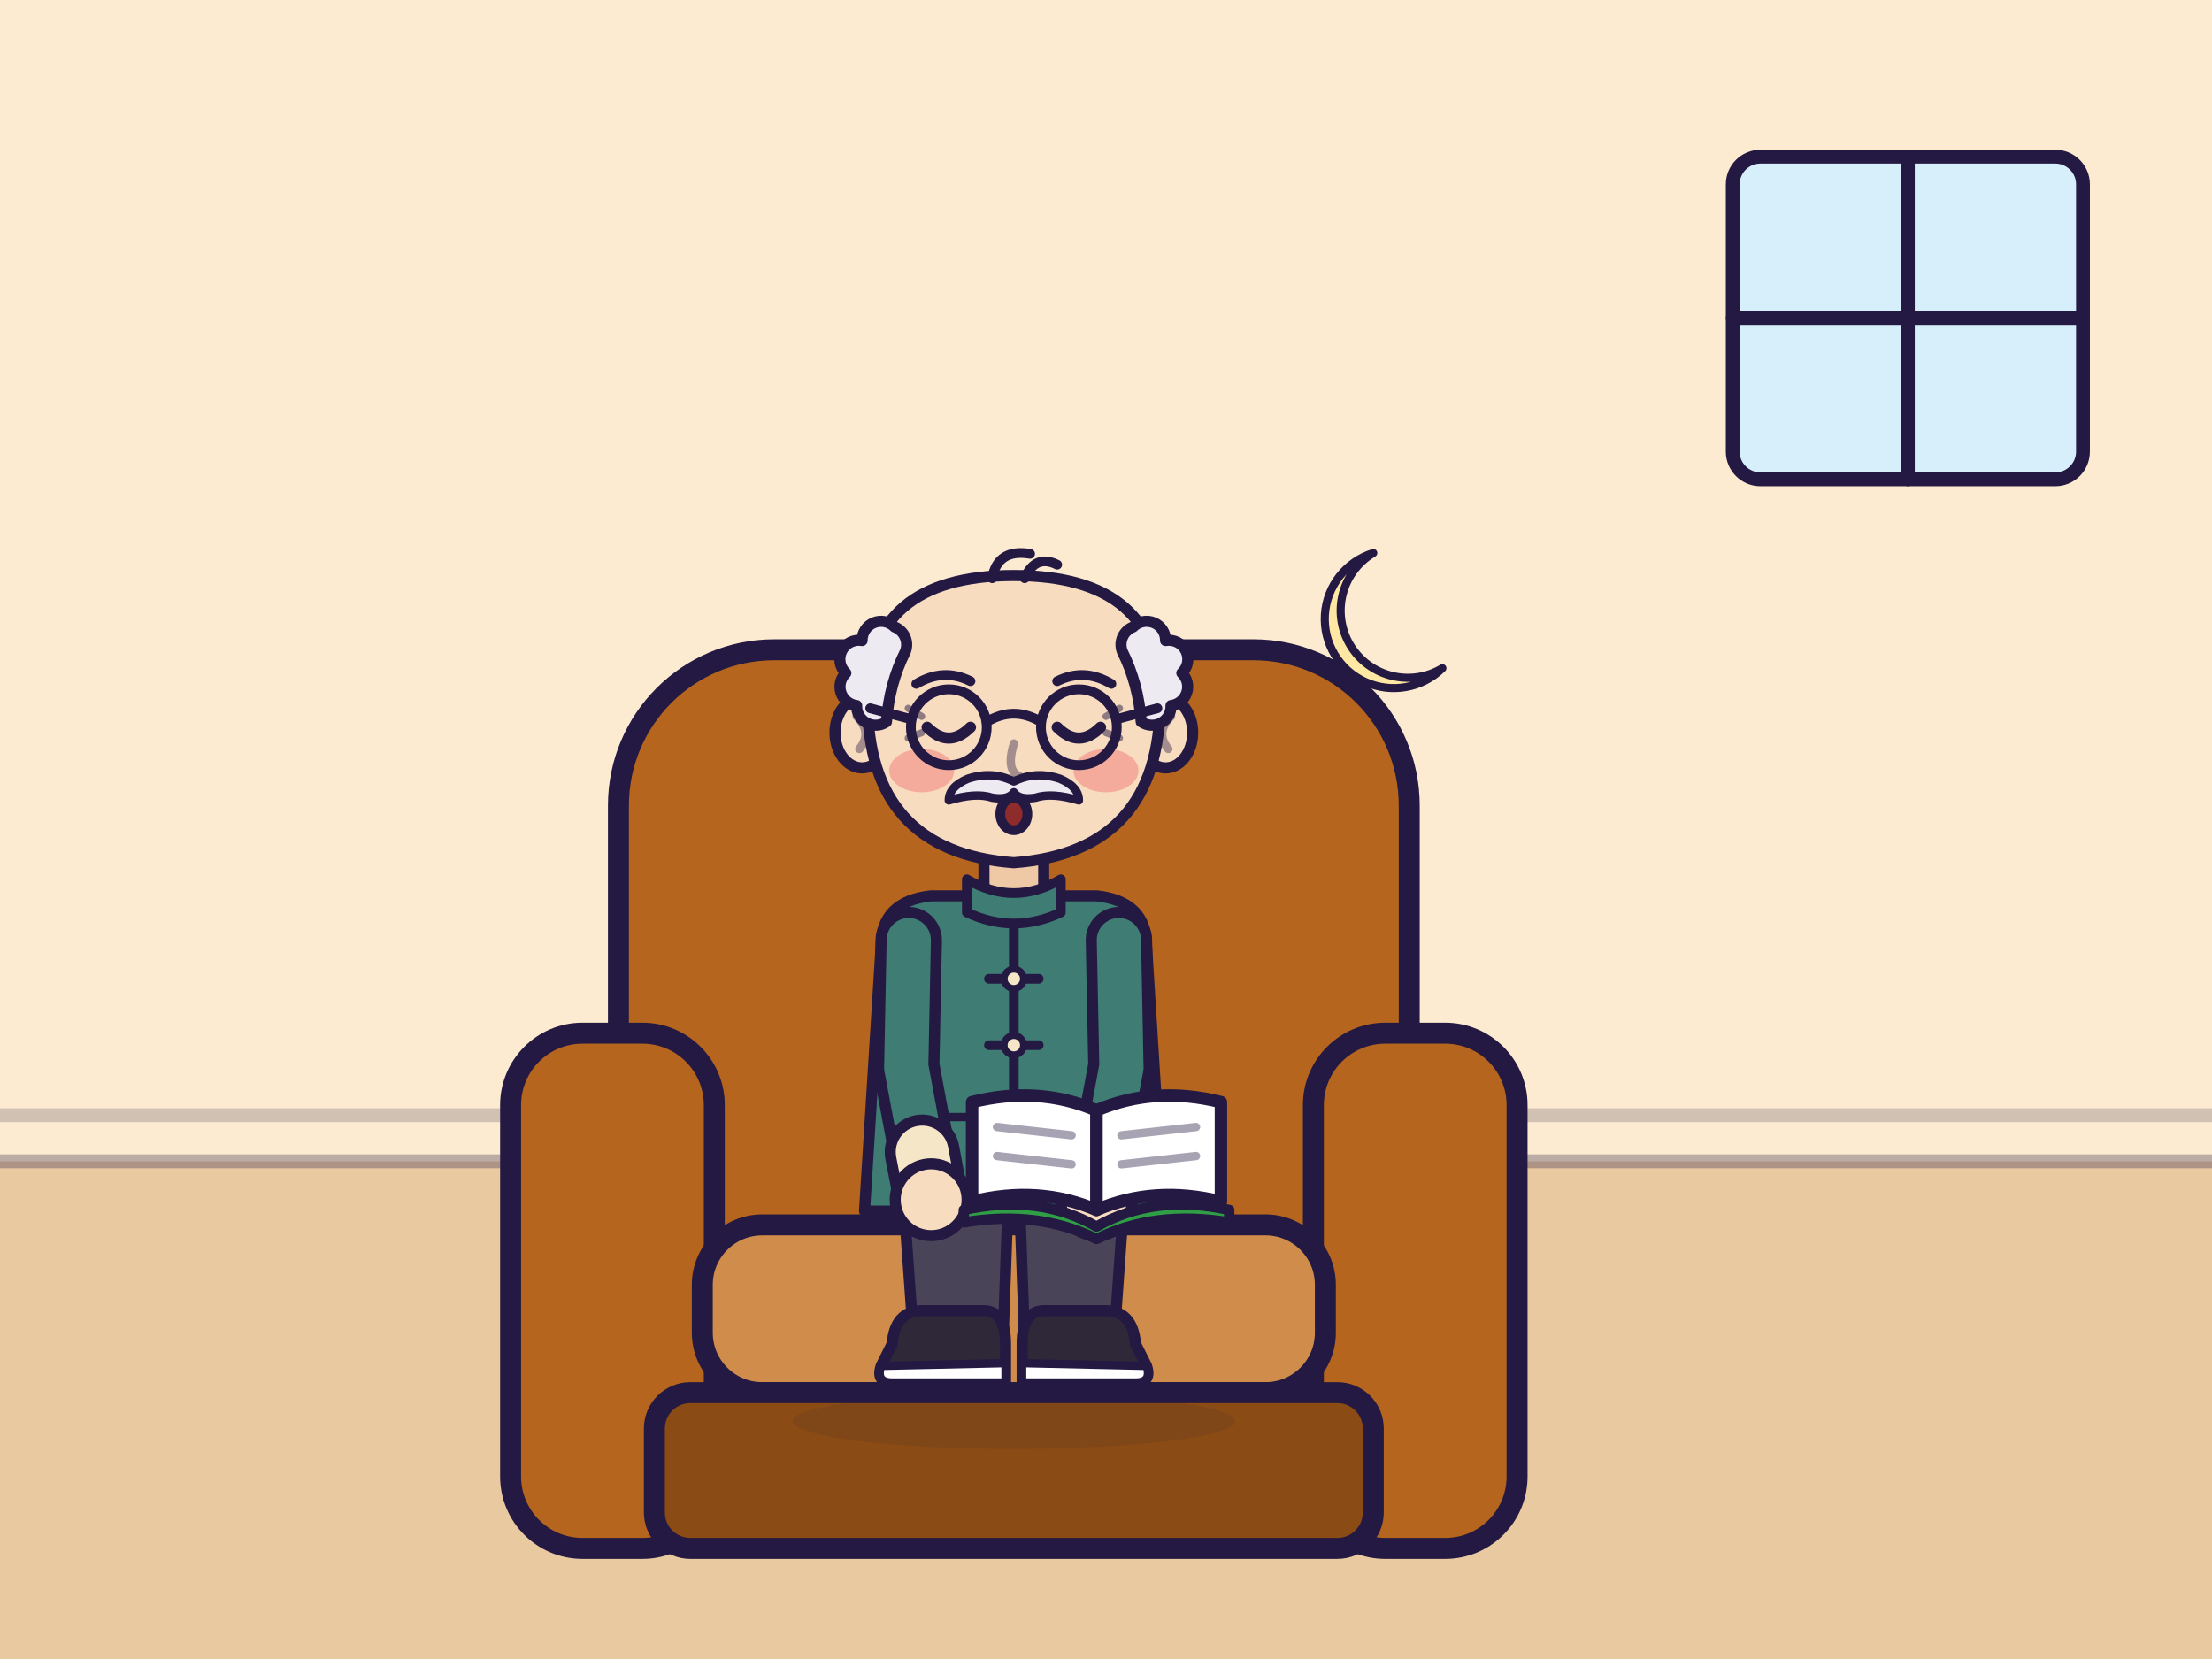
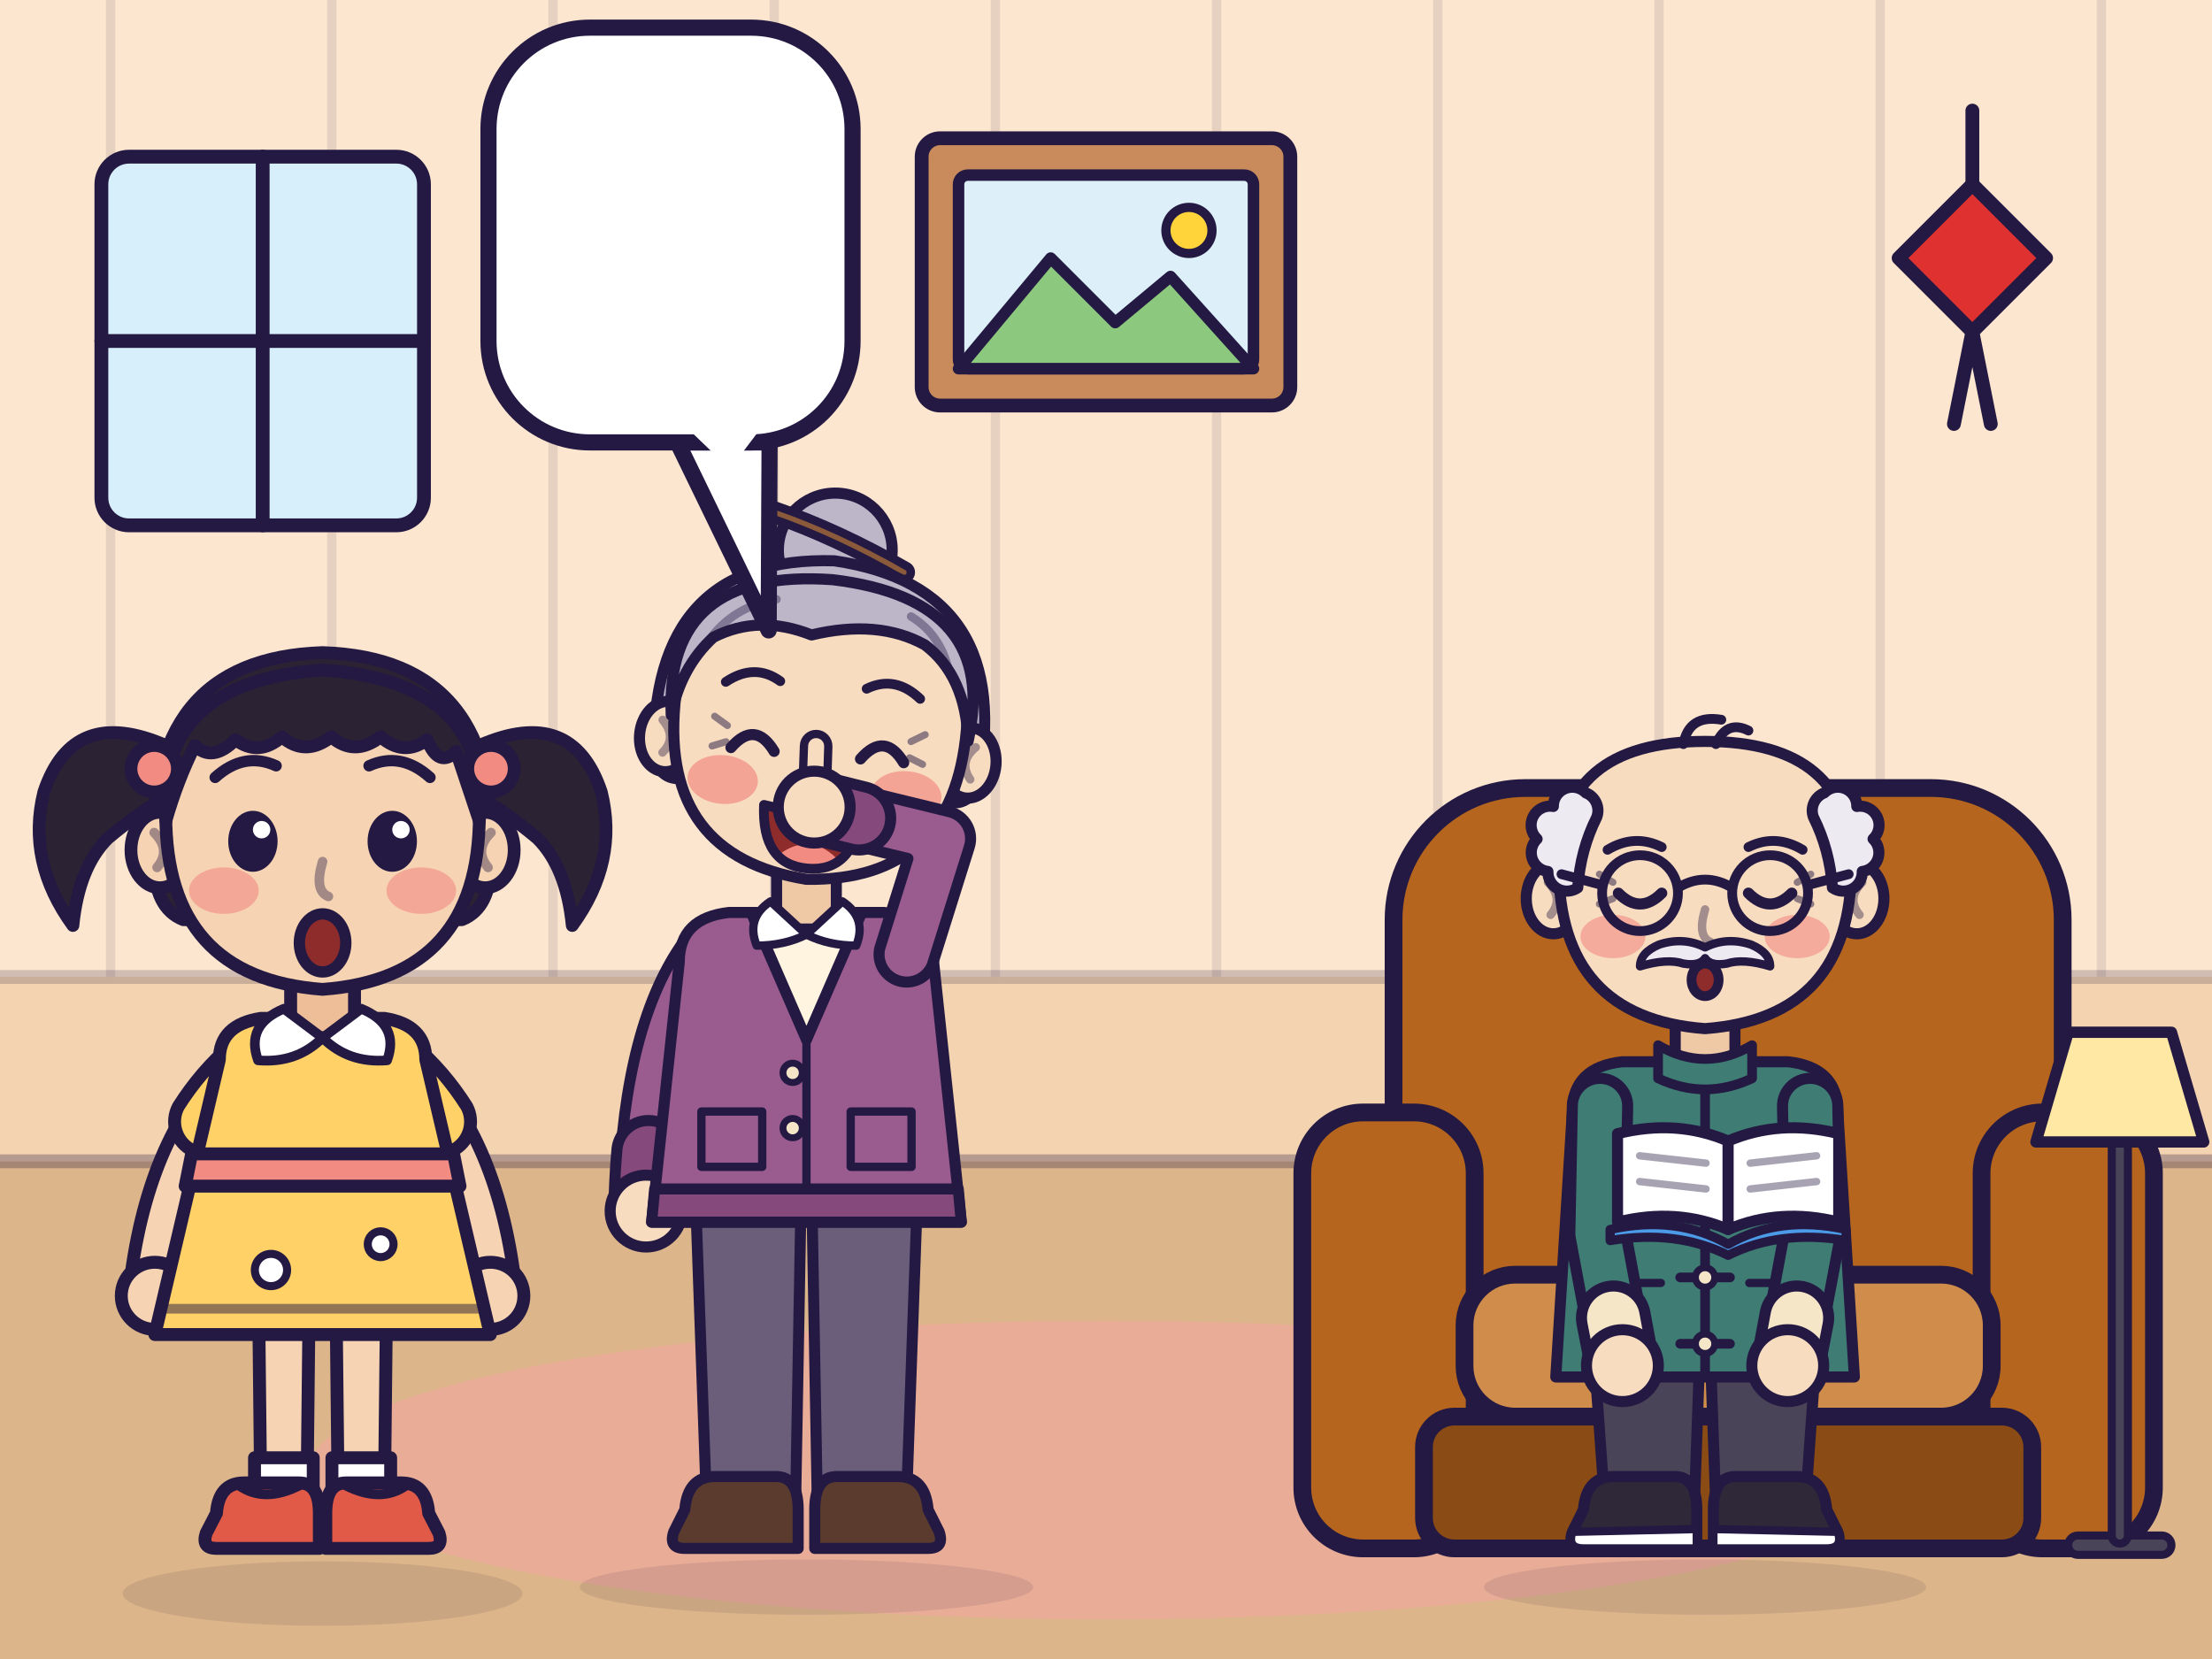
- <svg xmlns="http://www.w3.org/2000/svg" viewBox="0 0 480 360" role="img" aria-label="In the daytime Grandpa has dozed off in his armchair with an open book on his lap; a little moon floats by his head.">
+ <svg xmlns="http://www.w3.org/2000/svg" viewBox="0 0 480 360" role="img" aria-label="Grandpa has dozed off in his armchair with a book on his lap; Grandma whispers to Little Sister with a finger on her lips: &quot;他睡了。&quot;">
  <g stroke="#231942" stroke-width="3.5" stroke-linejoin="round" stroke-linecap="round">
-     <rect x="0" y="0" width="480" height="360" fill="#FCEBD0" stroke="none" />
-     <rect x="0" y="252" width="480" height="108" fill="#E8C9A0" stroke="none" />
+     <rect x="0" y="0" width="480" height="360" fill="#FCE6CF" stroke="none" />
+     <path d="M24 0L24 212M72 0L72 212M120 0L120 212M168 0L168 212M216 0L216 212M264 0L264 212M312 0L312 212M360 0L360 212M408 0L408 212M456 0L456 212" fill="none" stroke-width="2" opacity="0.1" />
+     <rect x="0" y="212" width="480" height="40" fill="#F3D3B0" stroke="none" />
+     <path d="M0 212L480 212" fill="none" stroke-width="3" opacity="0.2" />
+     <rect x="0" y="252" width="480" height="108" fill="#DDB58A" stroke="none" />
    <path d="M0 252L480 252" fill="none" stroke-width="3" opacity="0.3" />
-     <path d="M0 242L480 242" fill="none" stroke-width="3" opacity="0.2" />
-     <rect x="376" y="34" width="76" height="70" rx="6" fill="#D7EEFB" stroke-width="3" />
-     <path d="M414 34L414 104M376 69L452 69" fill="none" stroke-width="3" />
-     <g transform="translate(220 336) scale(1.3 1.3)">
+     <ellipse cx="240" cy="319" rx="172.8" ry="32.4" fill="#F2A7A0" opacity="0.6" stroke="none" />
+     <rect x="22" y="34" width="70" height="80" rx="6" fill="#D7EEFB" stroke-width="3" />
+     <path d="M57 34L57 114M22 74L92 74" fill="none" stroke-width="3" />
+     <rect x="200" y="30" width="80" height="58" rx="4" fill="#C98B5B" stroke-width="3" />
+     <rect x="208" y="38" width="64" height="42" rx="2" fill="#DDF0FA" stroke-width="2.5" />
+     <path d="M208 80L228 56L242 70L254 60L272 80Z" fill="#8CC97E" stroke-width="2.5" />
+     <circle cx="258" cy="50" r="5" fill="#FFD43B" stroke-width="2" />
+     <path d="M428 40L444 56L428 72L412 56Z" fill="#E03131" stroke-width="3" />
+     <path d="M428 24L428 40M428 72L424 92M428 72L432 92" fill="none" stroke-width="3" />
+     <g transform="translate(375 336) scale(1.1 1.1)">
      <g class="prop p-armchair">
        <rect x="-66" y="-150" width="132" height="120" rx="26" fill="#B5651D" />
        <rect x="-84" y="-86" width="34" height="86" rx="12" fill="#B5651D" />
        <rect x="50" y="-86" width="34" height="86" rx="12" fill="#B5651D" />
        <rect x="-52" y="-54" width="104" height="28" rx="10" fill="#D08C4A" />
        <rect x="-60" y="-26" width="120" height="26" rx="6" fill="#8A4B14" />
      </g>
    </g>
-     <g transform="translate(300 150) scale(0.5 0.5)">
-       <g class="prop p-moon">
-         <path d="M-4-60A30 30 0 1 0 26-10A24 24 0 1 1-4-60Z" fill="#FFE8A3" />
-       </g>
-     </g>
-     <g transform="translate(220 300) scale(0.6 0.6)">
-       <g class="char c-1 ch-yeye">
+     <g transform="translate(460 336) scale(0.7 0.7)">
+       <g class="prop p-lamp">
+         <rect x="-16" y="-4" width="32" height="6" rx="3" fill="#4A4458" stroke-width="2.5" />
+         <path d="M2.5-4L2.5-130A2.5 2.5 0 0 0-2.5-130L-2.5-4A2.5 2.5 0 0 0 2.5-4Z" fill="#4A4458" stroke-width="2.5" />
+         <path d="M-26-126L26-126L16-160L-16-160Z" fill="#FFE8A3" />
+       </g>
+     </g>
+     <g transform="translate(70 336) scale(0.7 0.7)">
+       <g class="char c-1 ch-meimei">
+         <g transform="translate(-150 -432)">
+           <ellipse class="shadow" cx="150" cy="446" rx="62" ry="10" fill="#231942" stroke="none" opacity="0.1" />
+           <g class="figure" stroke="#231942" stroke-width="4" stroke-linejoin="round" stroke-linecap="round">
+             <g class="legs">
+               <path d="M129.9 329.7L146.1 329.7L145.1 422.6L130.9 422.6Z" fill="#F6D3B3" />
+               <path d="M128.9 403.9L147.1 403.9L147.1 422.6L128.9 422.6Z" fill="#FFFFFF" />
+               <path d="M153.9 329.7L170.1 329.7L169.1 422.6L154.9 422.6Z" fill="#F6D3B3" />
+               <path d="M152.9 403.9L171.1 403.9L171.1 422.6L152.9 422.6Z" fill="#FFFFFF" />
+               <path d="M149 421.1Q149 411.7 142.8 411.7L125.6 411.7Q117.8 411.7 117.1 421.1L113.9 427.3Q112.4 432 117.1 432L149 432Z" fill="#E05A47" />
+               <path d="M124.1 412.5Q131.9 418 142.8 412.5" fill="none" stroke-width="3" />
+               <path d="M151 421.1Q151 411.7 157.2 411.7L174.4 411.7Q182.2 411.7 182.9 421.1L186.1 427.3Q187.6 432 182.9 432L151 432Z" fill="#E05A47" />
+               <path d="M175.9 412.5Q168.1 418 157.2 412.5" fill="none" stroke-width="3" />
+             </g>
+             <g transform="translate(150 333.7)">
+               <g class="upper">
+                 <g transform="translate(-150 -333.7)">
+                   <g transform="translate(172 283.7)">
+                     <g class="arm-left">
+                       <g transform="translate(-172 -283.7)">
+                         <path d="M167.2 289.3Q189.1 308 194.7 348.7A7.4 7.4 0 0 0 209.3 346.7Q202.9 300.4 176.8 278.1A7.4 7.4 0 0 0 167.2 289.3Z" fill="#F6D3B3" />
+                         <path d="M165.5 291.3Q172.5 297.3 177.8 305.6A10 10 0 0 0 194.7 295Q187.8 284.1 178.5 276.1A10 10 0 0 0 165.5 291.3Z" fill="#FFD166" />
+                         <circle class="hand" cx="202" cy="353.7" r="10.4" fill="#F6D3B3" />
+                       </g>
+                     </g>
+                   </g>
+                   <g transform="translate(128 283.7)">
+                     <g class="arm-right">
+                       <g transform="translate(-128 -283.7)">
+                         <path d="M123.2 278.1Q97.1 300.4 90.7 346.7A7.4 7.4 0 0 0 105.3 348.7Q110.9 308 132.8 289.3A7.4 7.4 0 0 0 123.2 278.1Z" fill="#F6D3B3" />
+                         <path d="M121.5 276.1Q112.2 284.1 105.3 295A10 10 0 0 0 122.2 305.6Q127.5 297.3 134.5 291.3A10 10 0 0 0 121.5 276.1Z" fill="#FFD166" />
+                         <circle class="hand" cx="98" cy="353.7" r="10.4" fill="#F6D3B3" />
+                       </g>
+                     </g>
+                   </g>
+                   <g class="body">
+                     <path d="M118 280.5Q118 269.7 130.8 267.7L169.2 267.7Q182 269.7 182 280.5L202 365.7L98 365.7Z" fill="#FFD166" />
+                     <path d="M109.4 309.7L190.6 309.7L192.6 319.7L107.4 319.7Z" fill="#F28B82" />
+                     <g class="neck">
+                       <rect x="140.1" y="250.7" width="19.8" height="23" rx="6" fill="#EDBE98" />
+                     </g>
+                     <path d="M138 264.7Q126 269.7 130 280.7Q142 281.7 150 273.7Z" fill="#FFFFFF" stroke-width="3" />
+                     <path d="M162 264.7Q174 269.7 170 280.7Q158 281.7 150 273.7Z" fill="#FFFFFF" stroke-width="3" />
+                     <circle cx="134" cy="345.7" r="5" fill="#FFFFFF" stroke-width="2.5" />
+                     <circle cx="168" cy="337.7" r="4" fill="#FFFFFF" stroke-width="2.5" />
+                     <path d="M101.6 357.7L198.4 357.7" fill="none" stroke-width="3" opacity="0.5" />
+                   </g>
+                   <g transform="translate(150 258.7)">
+                     <g class="head">
+                       <g transform="translate(-150 -258.7)">
+                         <g transform="translate(150 210.1) scale(0.9)" stroke-width="4.4">
+                           <g class="hair-back">
+                             <path d="M-54-30Q-86-44-96-14Q-102 10-86 32Q-84 12-74 2Q-62-8-54-12Z" fill="#2B2233" />
+                             <path d="M54-30Q86-44 96-14Q102 10 86 32Q84 12 74 2Q62-8 54-12Z" fill="#2B2233" />
+                             <path d="M-58 10Q-62-60 0-62Q62-60 58 10Q58 26 48 30L-48 30Q-58 26-58 10Z" fill="#2B2233" />
+                           </g>
+                           <g class="ears">
+                             <ellipse cx="-56" cy="6" rx="10" ry="13" fill="#F6D3B3" />
+                             <ellipse cx="56" cy="6" rx="10" ry="13" fill="#F6D3B3" />
+                             <path d="M-58 0Q-52 6-57 12" fill="none" stroke-width="3.3" opacity="0.4" />
+                             <path d="M58 0Q52 6 57 12" fill="none" stroke-width="3.3" opacity="0.4" />
+                           </g>
+                           <path class="face" d="M-54-6Q-54-52 0-52Q54-52 54-6Q54 50 0 54Q-54 50-54-6Z" fill="#F6D3B3" />
+                           <g class="hair">
+                             <path d="M-54-4Q-58-52 0-56Q58-52 54-4Q50-16 46-28Q40-22 36-32Q28-26 20-33Q11-26 3-33Q-6-26-14-33Q-22-26-30-32Q-38-24-44-30Q-50-18-54-4Z" fill="#2B2233" />
+                             <circle cx="-58" cy="-22" r="8" fill="#F28B82" />
+                             <circle cx="58" cy="-22" r="8" fill="#F28B82" />
+                           </g>
+                           <g class="cheeks">
+                             <ellipse cx="-34" cy="20" rx="12" ry="8" fill="#F28B82" stroke="none" opacity="0.6" />
+                             <ellipse cx="34" cy="20" rx="12" ry="8" fill="#F28B82" stroke="none" opacity="0.6" />
+                           </g>
+                           <g class="brows">
+                             <path d="M-37-19Q-27-28-16-23M16-23Q27-28 37-19" fill="none" stroke-width="3.9" />
+                           </g>
+                           <g transform="translate(0 4)">
+                             <g class="eyes">
+                               <g transform="translate(0 -4)">
+                                 <ellipse cx="-24" cy="3" rx="8.5" ry="10.5" fill="#231942" stroke="none" />
+                                 <ellipse cx="24" cy="3" rx="8.5" ry="10.5" fill="#231942" stroke="none" />
+                                 <circle cx="-21" cy="-1" r="3" fill="#FFFFFF" stroke="none" />
+                                 <circle cx="27" cy="-1" r="3" fill="#FFFFFF" stroke="none" />
+                               </g>
+                             </g>
+                           </g>
+                           <g class="nose">
+                             <path d="M0 10Q-3 20 2 22" fill="none" stroke-width="3.3" opacity="0.4" />
+                           </g>
+                           <g class="mouth">
+                             <ellipse cx="0" cy="38" rx="8" ry="10" fill="#8E2B2B" stroke-width="3.9" />
+                           </g>
+                         </g>
+                       </g>
+                     </g>
+                   </g>
+                 </g>
+               </g>
+             </g>
+           </g>
+         </g>
+       </g>
+     </g>
+     <g transform="translate(175 336) scale(0.6 0.6)">
+       <g class="char c-2 ch-nainai">
+         <g transform="translate(-150 -432)">
+           <ellipse class="shadow" cx="150" cy="446" rx="82" ry="10" fill="#231942" stroke="none" opacity="0.1" />
+           <g class="figure" stroke="#231942" stroke-width="4" stroke-linejoin="round" stroke-linecap="round">
+             <g class="legs">
+               <path d="M110 308L148 308L146 420L114 420Z" fill="#6B5E7A" />
+               <path d="M190 308L152 308L154 420L186 420Z" fill="#6B5E7A" />
+               <path d="M147 418Q147 406 139 406L117 406Q107 406 106 418L102 426Q100 432 106 432L147 432Z" fill="#5A3B2E" />
+               <path d="M153 418Q153 406 161 406L183 406Q193 406 194 418L198 426Q200 432 194 432L153 432Z" fill="#5A3B2E" />
+             </g>
+             <g transform="translate(150 308)">
+               <g class="upper">
+                 <g transform="translate(-150 -308)">
+                   <g transform="translate(114 218)">
+                     <g class="arm-right">
+                       <g transform="translate(-114 -218)">
+                         <path d="M105.9 212.1Q84.1 242.1 82 303.7A10 10 0 0 0 102 304.3Q103.9 248.9 122.1 223.9A10 10 0 0 0 105.9 212.1Z" fill="#9A5B8F" />
+                         <path d="M81.5 287.3Q80.8 295.1 80.5 303.6A11.5 11.5 0 0 0 103.5 304.4Q103.8 296.5 104.4 289.2A11.5 11.5 0 0 0 81.5 287.3Z" fill="#86497B" />
+                         <circle class="hand" cx="92" cy="310" r="13" fill="#F8DCC0" />
+                       </g>
+                     </g>
+                   </g>
+                   <g class="body">
+                     <path d="M104 220Q104 204 122 202L178 202Q196 204 196 220L206 314L94 314Z" fill="#9A5B8F" />
+                     <path d="M95.1 302L204.9 302L206 314L94 314Z" fill="#86497B" />
+                     <path d="M130 202L170 202L150 248Z" fill="#FFF4E0" />
+                     <g class="neck">
+                       <rect x="139.2" y="182" width="21.6" height="26" rx="6" fill="#EFC9A6" />
+                     </g>
+                     <path d="M137 198Q128 204 132 214Q142 214 150 210Z" fill="#FFFFFF" stroke-width="3" />
+                     <path d="M163 198Q172 204 168 214Q158 214 150 210Z" fill="#FFFFFF" stroke-width="3" />
+                     <path d="M150 248L150 302" fill="none" stroke-width="3" />
+                     <g class="buttons">
+                       <circle cx="145" cy="260" r="3.5" fill="#F5E6C8" stroke-width="2.5" />
+                       <circle cx="145" cy="280" r="3.5" fill="#F5E6C8" stroke-width="2.5" />
+                     </g>
+                     <path d="M112 274L134 274L134 294L112 294Z" fill="#9A5B8F" stroke-width="3" />
+                     <path d="M166 274L188 274L188 294L166 294Z" fill="#9A5B8F" stroke-width="3" />
+                   </g>
+                   <g transform="translate(150 190) rotate(5)">
+                     <g class="head act">
+                       <g transform="translate(-150 -190)">
+                         <g transform="translate(150 137.1) scale(0.98)" stroke-width="4.1">
+                           <g class="hair-back">
+                             <circle cx="0" cy="-68" r="21" fill="#BDB6C9" />
+                             <path d="M-24.6-77.6Q-0.8-71.6 25-59.7A2.5 2.5 0 0 0 27-64.3Q0.8-76.4-23.4-82.4A2.5 2.5 0 0 0-24.6-77.6Z" fill="#8A5A3B" stroke-width="3.1" />
+                             <path d="M-60 14Q-68-60 0-64Q68-60 60 14Q56 24 46 20L-46 20Q-56 24-60 14Z" fill="#BDB6C9" />
+                           </g>
+                           <g class="ears">
+                             <ellipse cx="-56" cy="6" rx="10" ry="13" fill="#F8DCC0" />
+                             <ellipse cx="56" cy="6" rx="10" ry="13" fill="#F8DCC0" />
+                             <path d="M-58 0Q-52 6-57 12" fill="none" stroke-width="3.1" opacity="0.4" />
+                             <path d="M58 0Q52 6 57 12" fill="none" stroke-width="3.1" opacity="0.4" />
+                           </g>
+                           <path class="face" d="M-54-6Q-54-52 0-52Q54-52 54-6Q54 50 0 54Q-54 50-54-6Z" fill="#F8DCC0" />
+                           <g class="hair">
+                             <path d="M-55-2Q-62-56 0-57Q62-55 55-2Q52-26 36-36Q18-44-6-36Q-26-42-42-32Q-53-20-55-2Z" fill="#BDB6C9" />
+                             <path d="M30-46Q42-40 46-26" fill="none" stroke-width="3.1" opacity="0.4" />
+                             <path d="M-20-48Q-36-44-44-30" fill="none" stroke-width="3.1" opacity="0.4" />
+                           </g>
+                           <g class="cheeks">
+                             <ellipse cx="-34" cy="20" rx="13" ry="9" fill="#F28B82" stroke="none" opacity="0.7" />
+                             <ellipse cx="34" cy="20" rx="13" ry="9" fill="#F28B82" stroke="none" opacity="0.7" />
+                           </g>
+                           <g class="brows">
+                             <path d="M-36-16Q-26-24-16-18M16-18Q26-24 36-16" fill="none" stroke-width="3.6" />
+                           </g>
+                           <g transform="translate(0 4)">
+                             <g class="eyes">
+                               <g transform="translate(0 -4)">
+                                 <path d="M-32 8Q-24-3-16 8M16 8Q24-3 32 8" fill="none" stroke-width="4.1" />
+                               </g>
+                             </g>
+                           </g>
+                           <g class="nose">
+                             <path d="M0 10Q-3 20 2 22" fill="none" stroke-width="3.1" opacity="0.4" />
+                           </g>
+                           <g class="mouth">
+                             <path d="M-18 28Q0 31 18 28Q17 50 0 50Q-17 50-18 28Z" fill="#8E2B2B" stroke="none" />
+                             <path d="M-10 45Q0 37 10 45Q6 50 0 50Q-6 50-10 45Z" fill="#F28B82" stroke="none" />
+                             <path d="M-18 28Q0 31 18 28Q17 50 0 50Q-17 50-18 28Z" fill="none" stroke-width="3.6" />
+                           </g>
+                           <g class="wrinkles">
+                             <path d="M-39-3L-34 0M-39 8L-34 6M39-3L34 0M39 8L34 6" fill="none" stroke-width="2.6" opacity="0.5" />
+                           </g>
+                         </g>
+                       </g>
+                     </g>
+                   </g>
+                   <g transform="translate(186 218)">
+                     <g class="arm-left">
+                       <g transform="translate(-186 -218)">
+                         <path d="M195.5 221L208.9 178.3A10 10 0 0 0 201.8 165.6L160 155.4A10 10 0 0 0 155.2 174.8L186.7 182.5L176.5 215A10 10 0 0 0 195.5 221Z" fill="#9A5B8F" />
+                         <path d="M172.3 156.9L160.4 153.9A11.5 11.5 0 0 0 154.9 176.3L166.8 179.2A11.5 11.5 0 0 0 172.3 156.9Z" fill="#86497B" />
+                         <path d="M157.2 164.1L157.9 142A4.4 4.4 0 0 0 149.1 141.7L148.3 163.8A4.4 4.4 0 0 0 157.2 164.1Z" fill="#F8DCC0" stroke-width="3" />
+                         <circle class="hand" cx="152.8" cy="163.9" r="13" fill="#F8DCC0" />
+                       </g>
+                     </g>
+                   </g>
+                 </g>
+               </g>
+             </g>
+           </g>
+         </g>
+       </g>
+     </g>
+     <g transform="translate(370 336) scale(0.6 0.6)">
+       <g class="char c-3 ch-yeye">
        <g transform="translate(-150 -432)">
          <ellipse class="shadow" cx="150" cy="446" rx="80" ry="10" fill="#231942" stroke="none" opacity="0.1" />
          <g class="figure" stroke="#231942" stroke-width="4" stroke-linejoin="round" stroke-linecap="round">
            <g class="legs">
              <path d="M110 364L148 364L146 420L114 420Z" fill="#4A4458" />
              <path d="M190 364L152 364L154 420L186 420Z" fill="#4A4458" />
              <path d="M147 418Q147 406 139 406L117 406Q107 406 106 418L102 426Q100 432 106 432L147 432Z" fill="#2E2838" />
              <path d="M102 426Q100 432 106 432L147 432L147 425Z" fill="#FFFFFF" stroke-width="3" />
              <path d="M153 418Q153 406 161 406L183 406Q193 406 194 418L198 426Q200 432 194 432L153 432Z" fill="#2E2838" />
              <path d="M198 426Q200 432 194 432L153 432L153 425Z" fill="#FFFFFF" stroke-width="3" />
            </g>
            <g transform="translate(150 364)">
              <g class="upper">
                <g transform="translate(-150 -364)">
                  <g class="body">
                    <path d="M102 274Q102 258 120 256L180 256Q198 258 198 274L204 370L96 370Z" fill="#3E7C74" />
                    <g class="neck">
                      <rect x="139.2" y="236" width="21.6" height="26" rx="6" fill="#EFC9A6" />
                    </g>
                    <path d="M133 250Q150 260 167 250L167 262Q150 270 133 262Z" fill="#3E7C74" stroke-width="3.5" />
                    <path d="M150 267L150 370" fill="none" stroke-width="3.5" />
                    <path d="M141 286L159 286" fill="none" stroke-width="3.5" />
                    <circle cx="150" cy="286" r="3.5" fill="#F5E6C8" stroke-width="2.5" />
                    <path d="M141 310L159 310" fill="none" stroke-width="3.5" />
                    <circle cx="150" cy="310" r="3.5" fill="#F5E6C8" stroke-width="2.5" />
                    <path d="M141 334L159 334" fill="none" stroke-width="3.5" />
                    <circle cx="150" cy="334" r="3.5" fill="#F5E6C8" stroke-width="2.5" />
                    <path d="M141 358L159 358" fill="none" stroke-width="3.5" />
                    <circle cx="150" cy="358" r="3.5" fill="#F5E6C8" stroke-width="2.5" />
                    <path d="M112 336L134 336" fill="none" stroke-width="3" />
                    <path d="M166 336L188 336" fill="none" stroke-width="3" />
                  </g>
                  <g transform="translate(150 244)">
-                     <g class="head act">
+                     <g class="head">
                      <g transform="translate(-150 -244)">
                        <g transform="translate(150 191.1) scale(0.98)" stroke-width="4.1">
                          <g class="ears">
                            <ellipse cx="-56" cy="6" rx="10" ry="13" fill="#F8DCC0" />
                            <ellipse cx="56" cy="6" rx="10" ry="13" fill="#F8DCC0" />
                            <path d="M-58 0Q-52 6-57 12" fill="none" stroke-width="3.1" opacity="0.4" />
                            <path d="M58 0Q52 6 57 12" fill="none" stroke-width="3.1" opacity="0.4" />
                          </g>
                          <path class="face" d="M-54-6Q-54-52 0-52Q54-52 54-6Q54 50 0 54Q-54 50-54-6Z" fill="#F8DCC0" />
                          <g class="hair">
                            <path d="M-47 2A7 7 0 0 1-58-4A7 7 0 0 1-62-16A7 7 0 0 1-56-28A7 7 0 0 1-44-33A7 7 0 0 1-40-24Q-46-12-47 2Z" fill="#EEEAF2" />
                            <path d="M47 2A7 7 0 0 0 58-4A7 7 0 0 0 62-16A7 7 0 0 0 56-28A7 7 0 0 0 44-33A7 7 0 0 0 40-24Q46-12 47 2Z" fill="#EEEAF2" />
                            <path d="M-8-51Q-6-62 6-60M4-51Q8-60 16-56" fill="none" stroke-width="3.6" />
                          </g>
                          <g class="cheeks">
                            <ellipse cx="-34" cy="20" rx="12" ry="8" fill="#F28B82" stroke="none" opacity="0.6" />
                            <ellipse cx="34" cy="20" rx="12" ry="8" fill="#F28B82" stroke="none" opacity="0.6" />
                          </g>
                          <g class="brows">
                            <path d="M-36-12Q-26-18-16-13M16-13Q26-18 36-12" fill="none" stroke-width="3.6" />
                          </g>
                          <g transform="translate(0 4)">
                            <g class="eyes">
                              <g transform="translate(0 -4)">
                                <path d="M-32 4Q-24 12-16 4M16 4Q24 12 32 4" fill="none" stroke-width="4.1" />
                              </g>
                            </g>
                          </g>
                          <g class="nose">
                            <path d="M0 10Q-3 20 2 22" fill="none" stroke-width="3.1" opacity="0.4" />
                          </g>
                          <g class="mouth">
                            <ellipse cx="0" cy="36" rx="5" ry="6" fill="#8E2B2B" stroke-width="3.6" />
                          </g>
                          <g class="mustache">
                            <path d="M0 24Q-8 20-17 23Q-24 26-24 31Q-14 28-8 30Q-2 31 0 28Q2 31 8 30Q14 28 24 31Q24 26 17 23Q8 20 0 24Z" fill="#EEEAF2" stroke-width="3.1" />
                          </g>
                          <g class="wrinkles">
                            <path d="M-39-3L-34 0M-39 8L-34 6M39-3L34 0M39 8L34 6" fill="none" stroke-width="2.6" opacity="0.5" />
                          </g>
                          <g class="glasses">
                            <circle cx="-24" cy="4" r="14" fill="none" stroke-width="3.6" />
                            <circle cx="24" cy="4" r="14" fill="none" stroke-width="3.6" />
                            <path d="M-10 2Q0-4 10 2" fill="none" stroke-width="3.6" />
                            <path d="M-38 1L-53-3M38 1L53-3" fill="none" stroke-width="3.6" />
                          </g>
                        </g>
                      </g>
                    </g>
                  </g>
                  <g transform="translate(188 272)">
                    <g class="arm-left">
                      <g transform="translate(-188 -272)">
                        <path d="M178 272.2L178.9 316.9L171 359.2A10 10 0 0 0 190.7 362.8L198.8 319.6A10 10 0 0 0 198.9 317.5L198 271.8A10 10 0 0 0 178 272.2Z" fill="#3E7C74" />
                        <path d="M171.8 346.5L169.5 358.9A11.5 11.5 0 0 0 192.1 363.1L194.5 350.8A11.5 11.5 0 0 0 171.8 346.5Z" fill="#F5E6C8" />
                        <circle class="hand" cx="179.9" cy="365.9" r="13" fill="#F8DCC0" />
                      </g>
                    </g>
                  </g>
                  <g transform="translate(112 272)">
                    <g class="arm-right">
                      <g transform="translate(-112 -272)">
                        <path d="M102 271.8L101.1 317.5A10 10 0 0 0 101.2 319.6L109.3 362.8A10 10 0 0 0 129 359.2L121.1 316.9L122 272.2A10 10 0 0 0 102 271.8Z" fill="#3E7C74" />
                        <path d="M105.5 350.8L107.9 363.1A11.5 11.5 0 0 0 130.5 358.9L128.2 346.5A11.5 11.5 0 0 0 105.5 350.8Z" fill="#F5E6C8" />
                        <circle class="hand" cx="120.1" cy="365.9" r="13" fill="#F8DCC0" />
                      </g>
                    </g>
                  </g>
-                   <g transform="translate(179.9 375.6) scale(1.5 1.5)">
-                     <g class="prop p-book">
-                       <path d="M0-4Q-14-10-30-6L-30-30Q-14-34 0-28Z" fill="#FFFFFF" stroke-width="3" />
-                       <path d="M0-4Q14-10 30-6L30-30Q14-34 0-28Z" fill="#FFFFFF" stroke-width="3" />
-                       <path d="M-24-24L-6-22M-24-17L-6-15M6-22L24-24M6-15L24-17" fill="none" stroke-width="2" opacity="0.4" />
-                       <path d="M-32-4Q-14-8 0 0Q14-8 32-4L32-1Q14-4 0 3Q-14-4-32-1Z" fill="#2F9E44" stroke-width="2.5" />
-                     </g>
-                   </g>
                </g>
              </g>
            </g>
          </g>
        </g>
      </g>
    </g>
+     <g transform="translate(375 270) scale(0.8 0.8)">
+       <g class="prop p-book">
+         <path d="M0-4Q-14-10-30-6L-30-30Q-14-34 0-28Z" fill="#FFFFFF" stroke-width="3" />
+         <path d="M0-4Q14-10 30-6L30-30Q14-34 0-28Z" fill="#FFFFFF" stroke-width="3" />
+         <path d="M-24-24L-6-22M-24-17L-6-15M6-22L24-24M6-15L24-17" fill="none" stroke-width="2" opacity="0.4" />
+         <path d="M-32-4Q-14-8 0 0Q14-8 32-4L32-1Q14-4 0 3Q-14-4-32-1Z" fill="#4C9BE8" stroke-width="2.5" />
+       </g>
+     </g>
+     <g transform="translate(166.8 136.8)">
+       <g class="bubble b-1 has-text line-0">
+         <g transform="translate(-166.8 -136.8)">
+           <path d="M147 96L166.8 136.8L167 96Z" fill="#FFFFFF" />
+           <rect x="106" y="6" width="79" height="90" rx="22" fill="#FFFFFF" />
+           <path d="M148.2 92L158.4 101.8L165.8 92Z" fill="#FFFFFF" stroke="none" />
+         </g>
+       </g>
+     </g>
  </g>
</svg>
